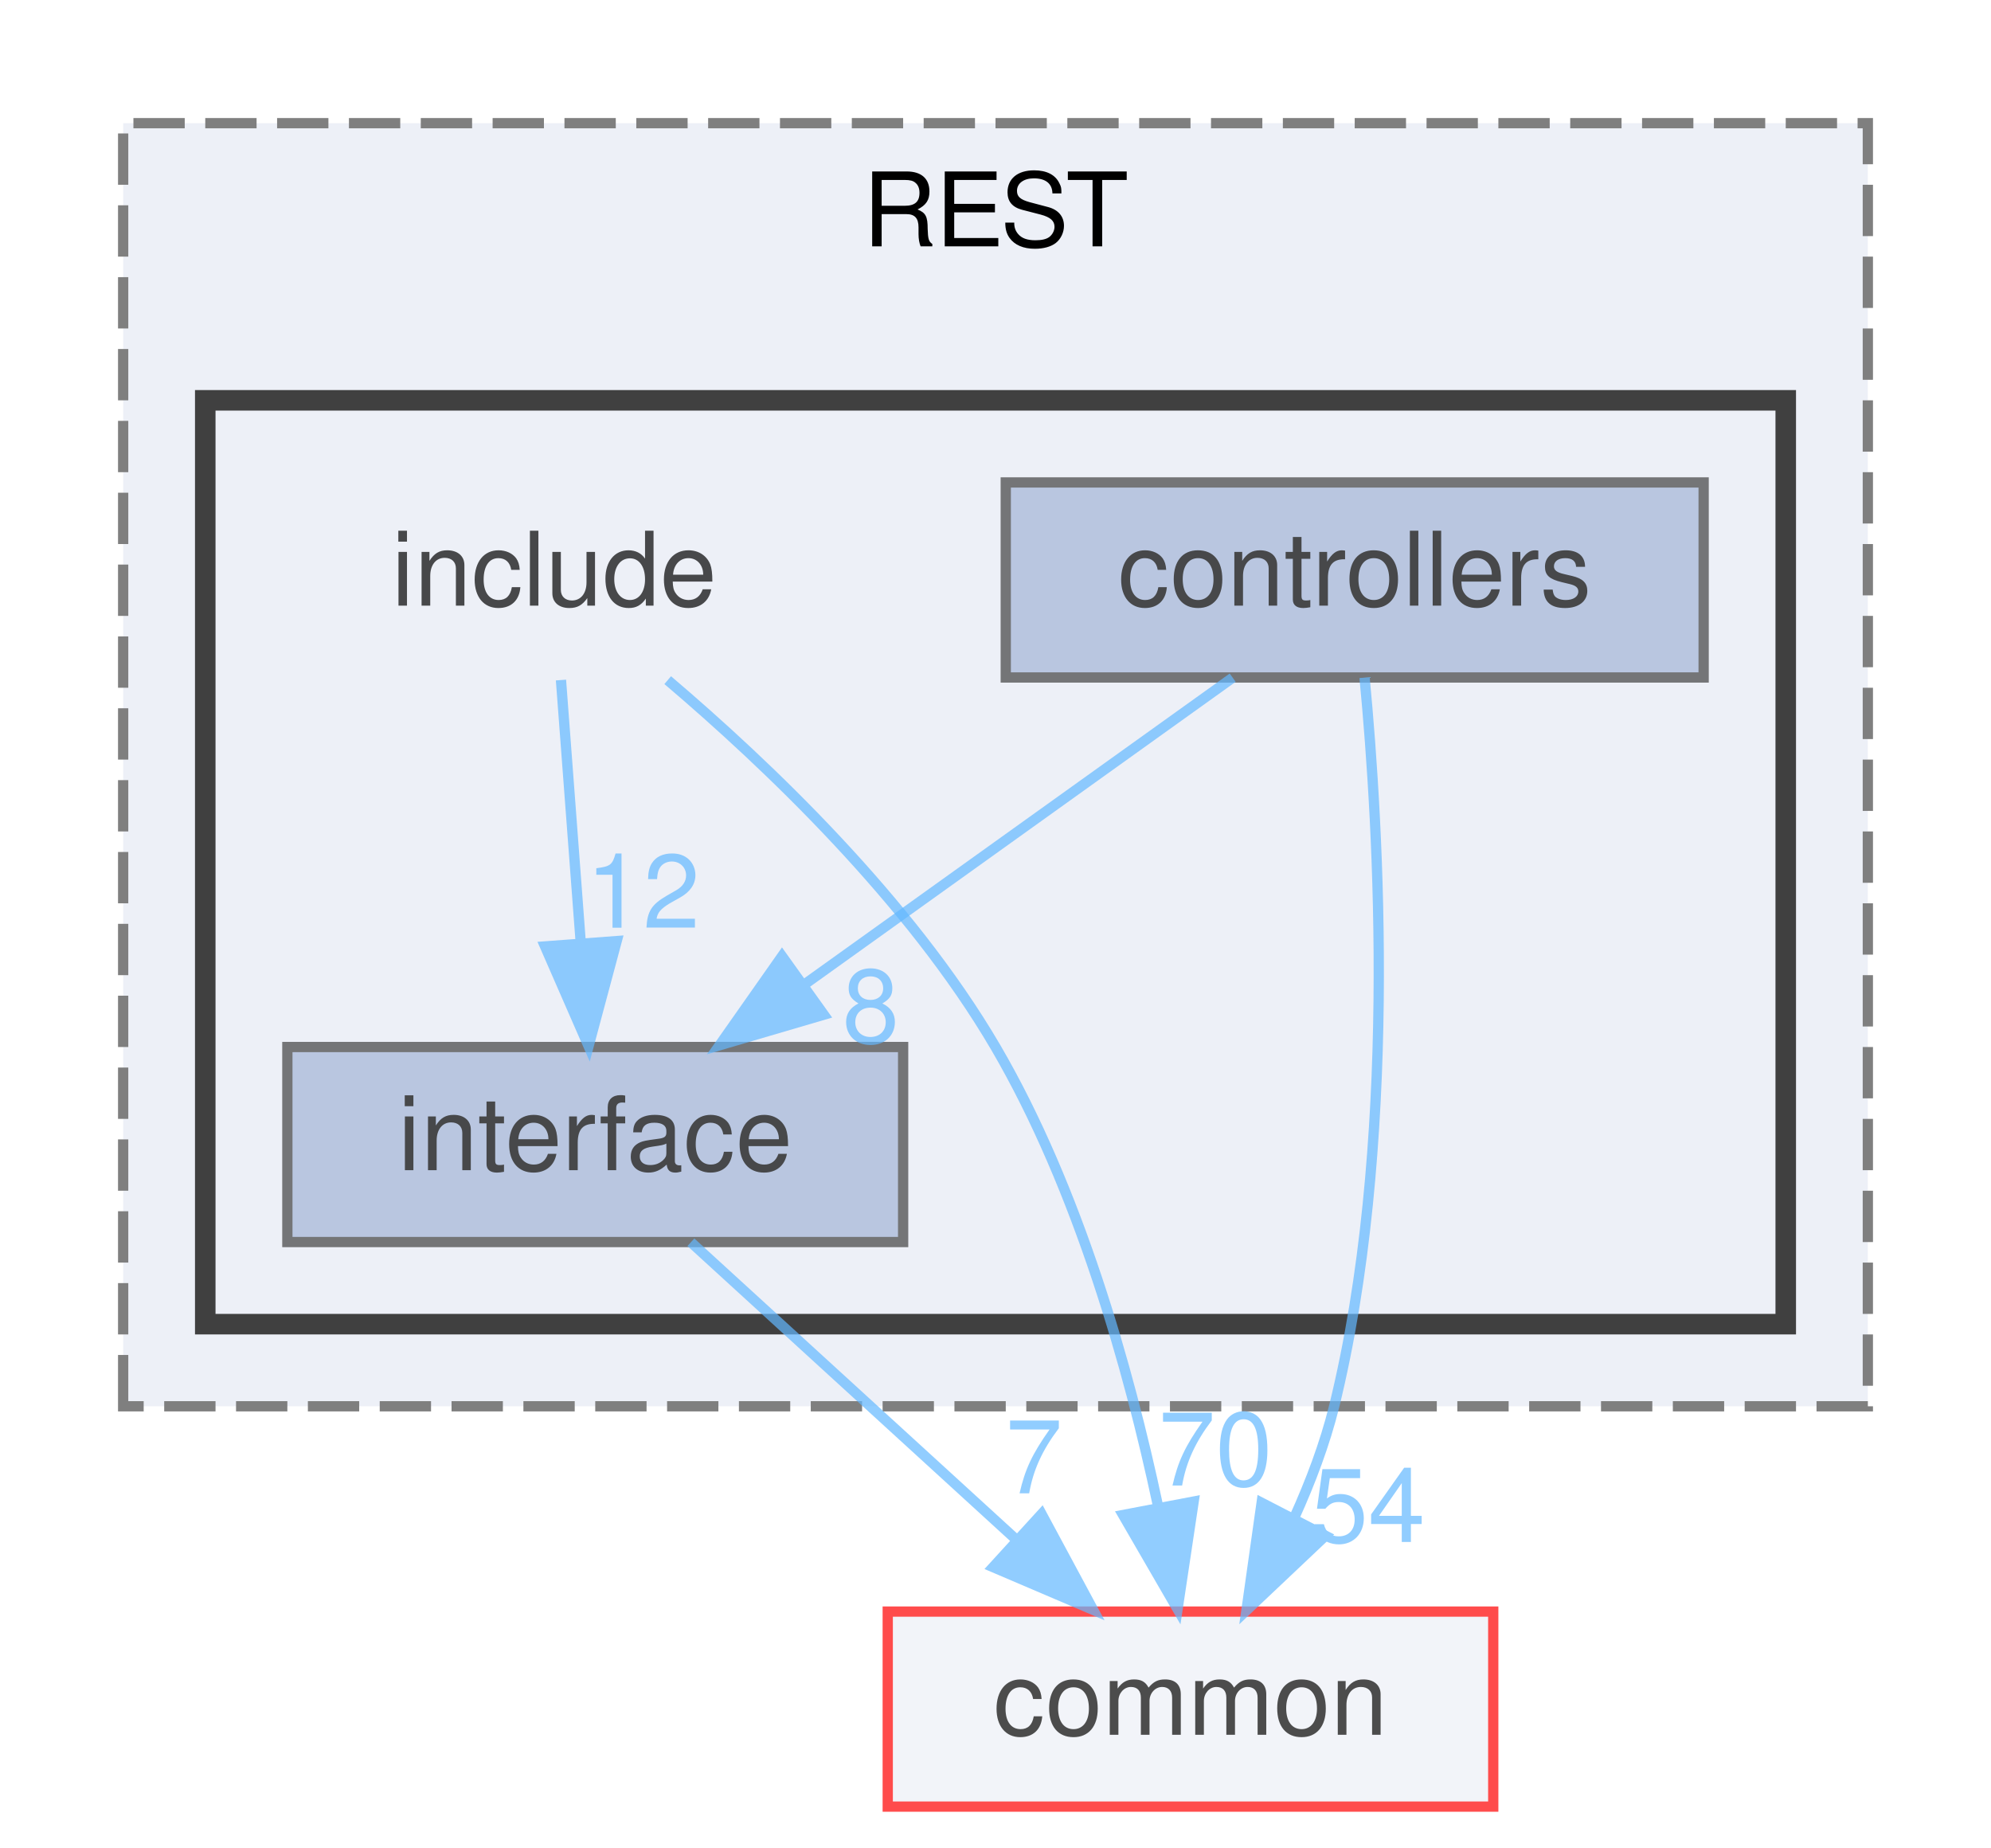
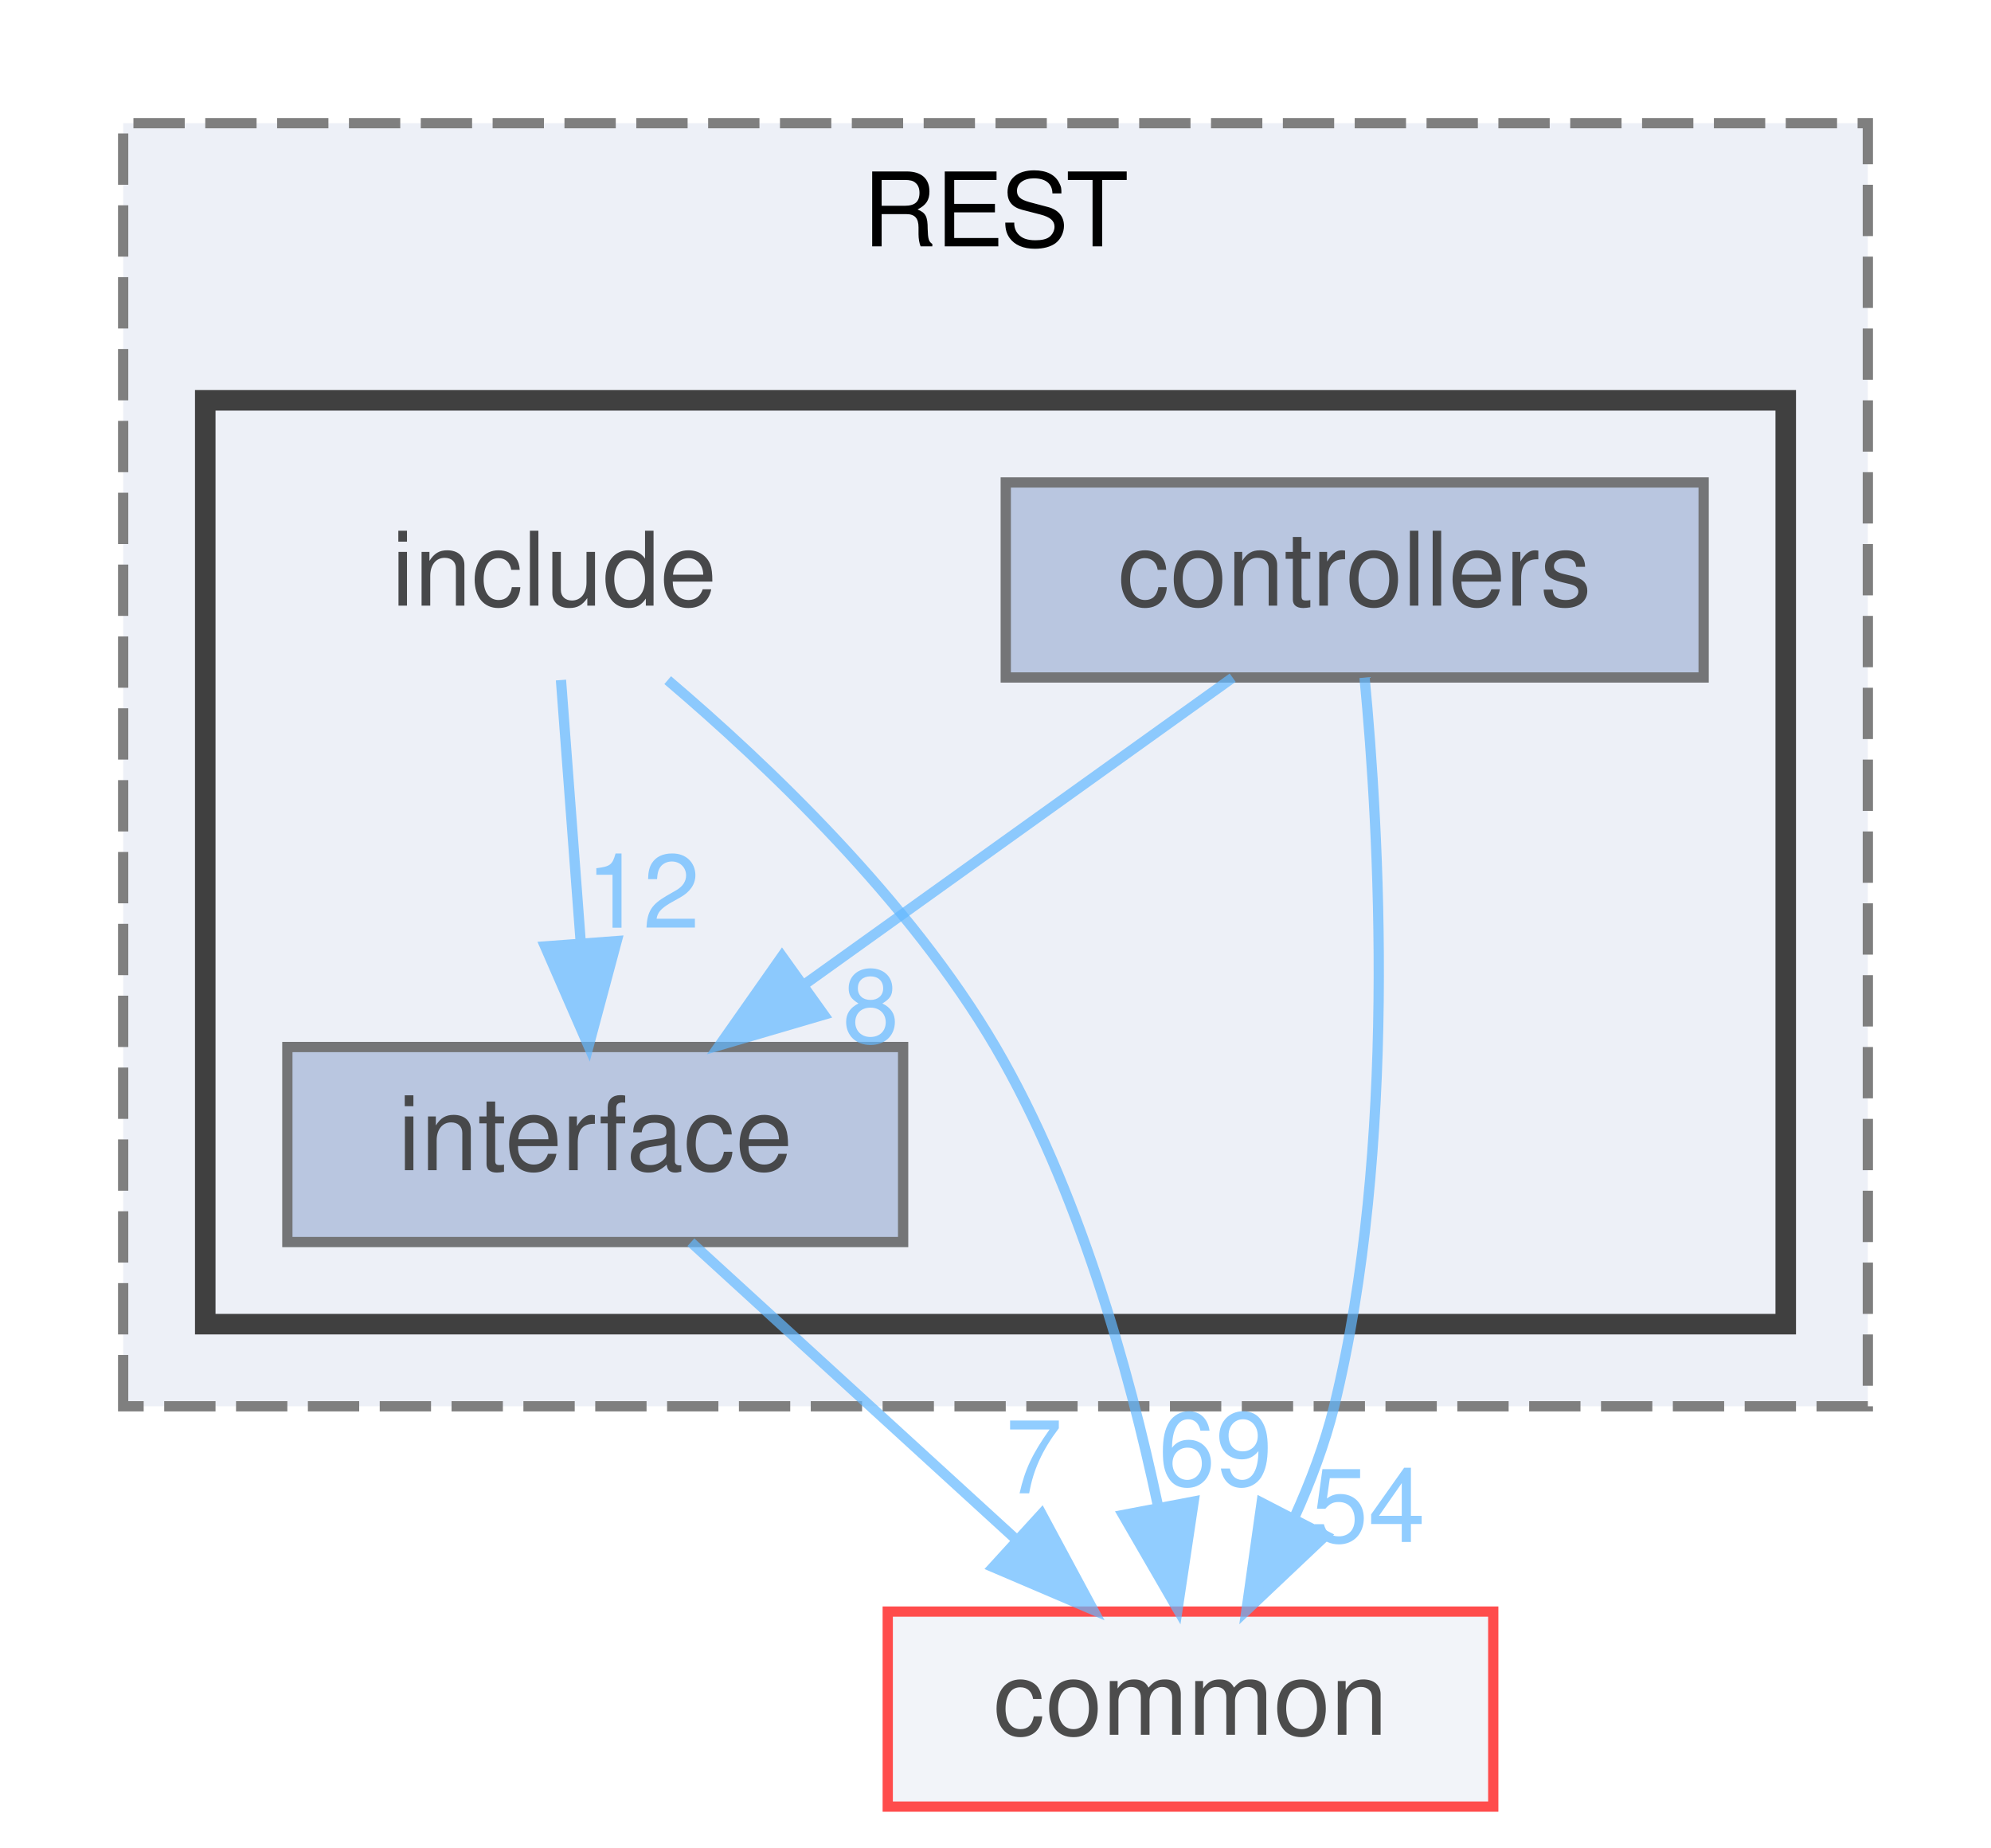
<svg xmlns="http://www.w3.org/2000/svg" xmlns:xlink="http://www.w3.org/1999/xlink" width="194pt" height="180pt" viewBox="0.00 0.00 194.00 180.00">
  <svg id="main" version="1.1" xml:space="preserve">
    <style type="text/css">
.node, .edge {opacity: 0.7;}
.node.selected, .edge.selected {opacity: 1;}
.edge:hover path { stroke: red; }
.edge:hover polygon { stroke: red; fill: red; }
</style>
    <svg id="graph" class="graph">
      <g id="graph0" class="graph" transform="scale(1 1) rotate(0) translate(4 176)">
        <g id="clust1" class="cluster">
          <g id="a_clust1">
            <a xlink:href="dir_94c770116cc371e021b8f057e5d05c6e.html" target="_top" xlink:title="REST">
              <polygon fill="#edf0f7" stroke="#7f7f7f" stroke-dasharray="5,2" points="8,-39 8,-164 178,-164 178,-39 8,-39" />
              <text text-anchor="middle" x="93" y="-152" font-family="Helvetica,sans-Serif" font-size="10.00">REST</text>
            </a>
          </g>
        </g>
        <g id="clust2" class="cluster">
          <g id="a_clust2">
            <a xlink:href="dir_e48bd7b024357ff76ed70b8fa8f2f2bf.html" target="_top">
              <polygon fill="#edf0f7" stroke="#404040" stroke-width="2" points="16,-47 16,-137 170,-137 170,-47 16,-47" />
            </a>
          </g>
        </g>
        <g id="node1" class="node">
          <text text-anchor="middle" x="50" y="-117" font-family="Helvetica,sans-Serif" font-size="10.00">include</text>
        </g>
        <g id="node3" class="node">
          <g id="a_node3">
            <a xlink:href="dir_412d4af8b93cd4619687289ee3925846.html" target="_top" xlink:title="interface">
              <polygon fill="#a2b4d6" stroke="#404040" points="84,-74 24,-74 24,-55 84,-55 84,-74" />
              <text text-anchor="middle" x="54" y="-62" font-family="Helvetica,sans-Serif" font-size="10.00">interface</text>
            </a>
          </g>
        </g>
        <g id="edge1" class="edge">
          <g id="a_edge1">
            <a xlink:href="dir_000007_000008.html" target="_top">
              <path fill="none" stroke="#63b8ff" d="M50.66,-109.75C51.18,-102.8 51.94,-92.85 52.59,-84.13" />
              <polygon fill="#63b8ff" stroke="#63b8ff" points="56.09,-84.32 53.35,-74.09 49.11,-83.8 56.09,-84.32" />
            </a>
          </g>
          <g id="a_edge1-headlabel">
            <a xlink:href="dir_000007_000008.html" target="_top" xlink:title="12">
              <text text-anchor="middle" x="58.65" y="-85.62" font-family="Helvetica,sans-Serif" font-size="10.00" fill="#63b8ff">12</text>
            </a>
          </g>
        </g>
        <g id="node4" class="node">
          <g id="a_node4">
            <a xlink:href="dir_bdd9a5d540de89e9fe90efdfc6973a4f.html" target="_top" xlink:title="common">
              <polygon fill="#edf0f7" stroke="red" points="141.5,-19 82.5,-19 82.5,0 141.5,0 141.5,-19" />
              <text text-anchor="middle" x="112" y="-7" font-family="Helvetica,sans-Serif" font-size="10.00">common</text>
            </a>
          </g>
        </g>
        <g id="edge2" class="edge">
          <g id="a_edge2">
            <a xlink:href="dir_000007_000000.html" target="_top">
              <path fill="none" stroke="#63b8ff" d="M61.06,-109.74C70.78,-101.48 84.64,-88.28 93,-74 101.09,-60.17 106,-42.61 108.8,-29.45" />
              <polygon fill="#63b8ff" stroke="#63b8ff" points="112.31,-29.72 110.74,-19.24 105.43,-28.41 112.31,-29.72" />
            </a>
          </g>
          <g id="a_edge2-headlabel">
-             <a xlink:href="dir_000007_000000.html" target="_top" xlink:title="70">
-               <text text-anchor="middle" x="114.43" y="-31.28" font-family="Helvetica,sans-Serif" font-size="10.00" fill="#63b8ff">70</text>
+             <a xlink:href="dir_000007_000000.html" target="_top" xlink:title="69">
+               <text text-anchor="middle" x="114.43" y="-31.28" font-family="Helvetica,sans-Serif" font-size="10.00" fill="#63b8ff">69</text>
            </a>
          </g>
        </g>
        <g id="node2" class="node">
          <g id="a_node2">
            <a xlink:href="dir_954add30464b4aec8762ca12115d6425.html" target="_top" xlink:title="controllers">
              <polygon fill="#a2b4d6" stroke="#404040" points="162,-129 94,-129 94,-110 162,-110 162,-129" />
              <text text-anchor="middle" x="128" y="-117" font-family="Helvetica,sans-Serif" font-size="10.00">controllers</text>
            </a>
          </g>
        </g>
        <g id="edge3" class="edge">
          <g id="a_edge3">
            <a xlink:href="dir_000002_000008.html" target="_top">
              <path fill="none" stroke="#63b8ff" d="M116.11,-109.98C104.85,-101.92 87.71,-89.65 74.29,-80.03" />
              <polygon fill="#63b8ff" stroke="#63b8ff" points="76.27,-77.15 66.11,-74.17 72.2,-82.84 76.27,-77.15" />
            </a>
          </g>
          <g id="a_edge3-headlabel">
            <a xlink:href="dir_000002_000008.html" target="_top" xlink:title="8">
              <text text-anchor="middle" x="80.85" y="-74.43" font-family="Helvetica,sans-Serif" font-size="10.00" fill="#63b8ff">8</text>
            </a>
          </g>
        </g>
        <g id="edge4" class="edge">
          <g id="a_edge4">
            <a xlink:href="dir_000002_000000.html" target="_top">
              <path fill="none" stroke="#63b8ff" d="M128.96,-109.99C130.37,-95.27 132.19,-64.21 126,-39 125.1,-35.36 123.7,-31.64 122.11,-28.14" />
              <polygon fill="#63b8ff" stroke="#63b8ff" points="125.15,-26.39 117.45,-19.11 118.93,-29.6 125.15,-26.39" />
            </a>
          </g>
          <g id="a_edge4-headlabel">
            <a xlink:href="dir_000002_000000.html" target="_top" xlink:title="54">
              <text text-anchor="middle" x="129.32" y="-25.78" font-family="Helvetica,sans-Serif" font-size="10.00" fill="#63b8ff">54</text>
            </a>
          </g>
        </g>
        <g id="edge5" class="edge">
          <g id="a_edge5">
            <a xlink:href="dir_000008_000000.html" target="_top">
              <path fill="none" stroke="#63b8ff" d="M63.32,-54.98C71.81,-47.23 84.56,-35.58 94.88,-26.14" />
              <polygon fill="#63b8ff" stroke="#63b8ff" points="97.49,-28.5 102.51,-19.17 92.77,-23.33 97.49,-28.5" />
            </a>
          </g>
          <g id="a_edge5-headlabel">
            <a xlink:href="dir_000008_000000.html" target="_top" xlink:title="7">
              <text text-anchor="middle" x="96.75" y="-30.52" font-family="Helvetica,sans-Serif" font-size="10.00" fill="#63b8ff">7</text>
            </a>
          </g>
        </g>
      </g>
    </svg>
  </svg>
  <style type="text/css">

[data-mouse-over-selected='false'] { opacity: 0.7; }
[data-mouse-over-selected='true']  { opacity: 1.0; }

</style>
</svg>
